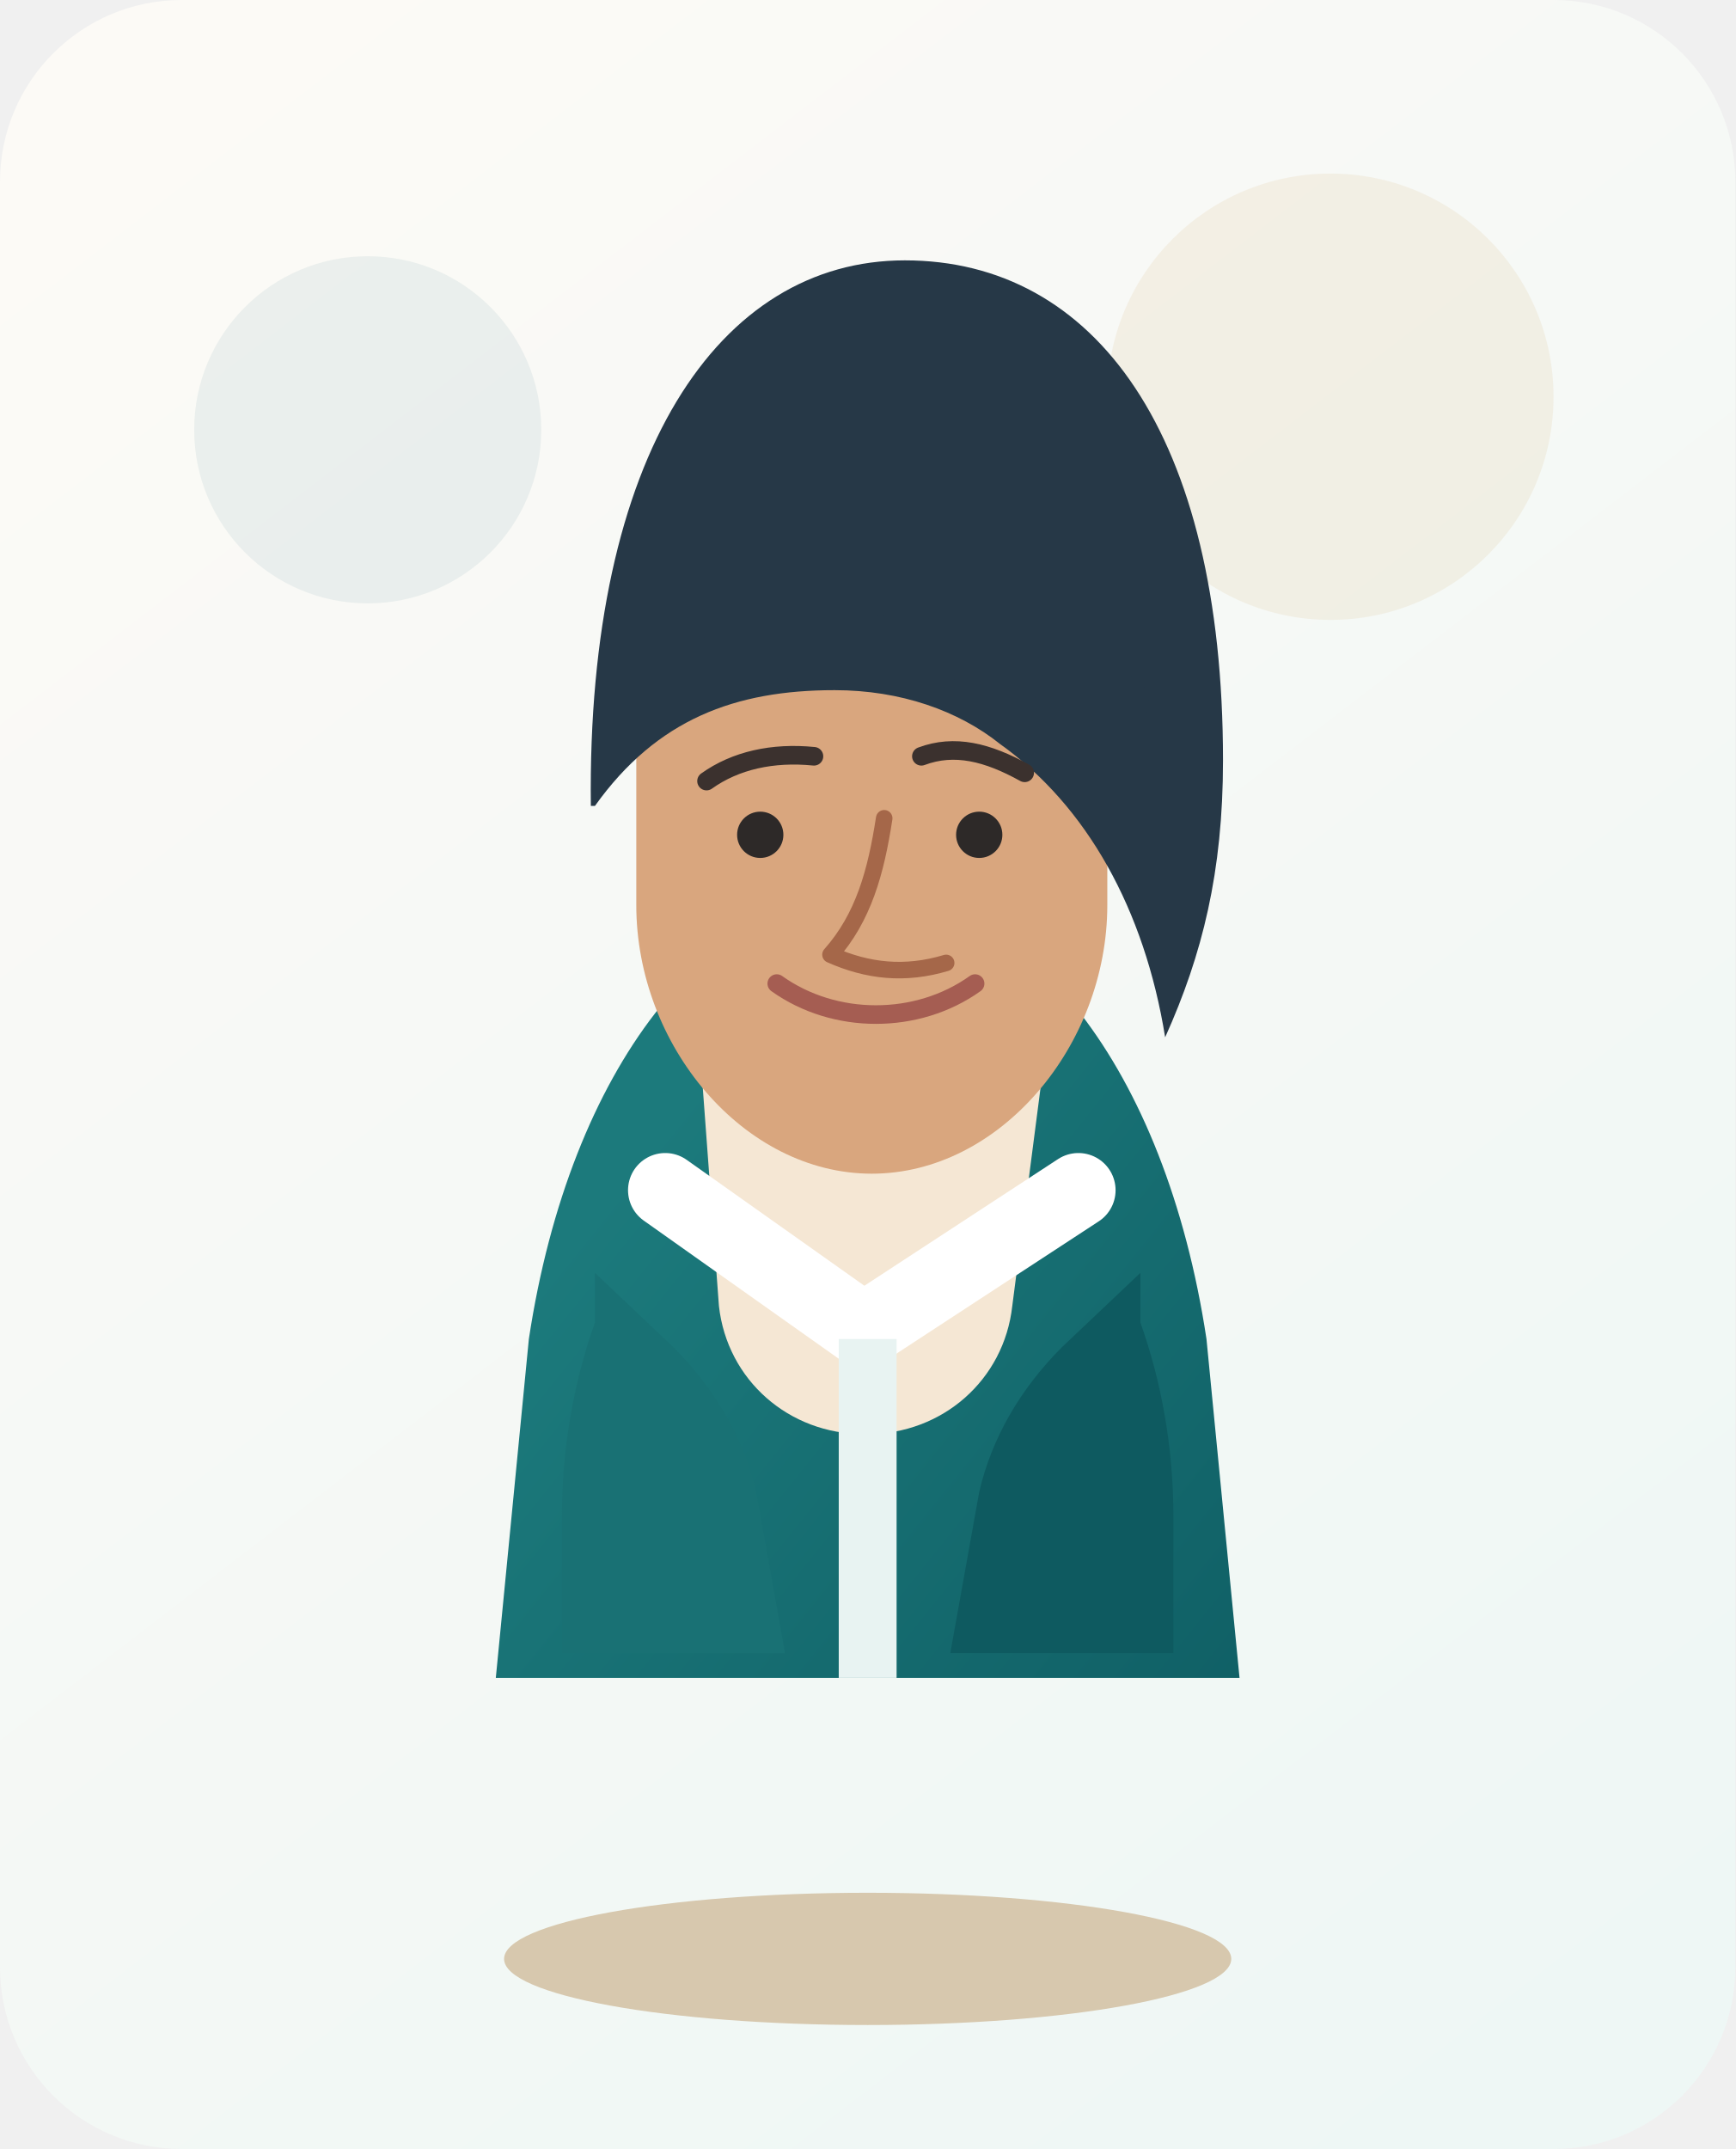
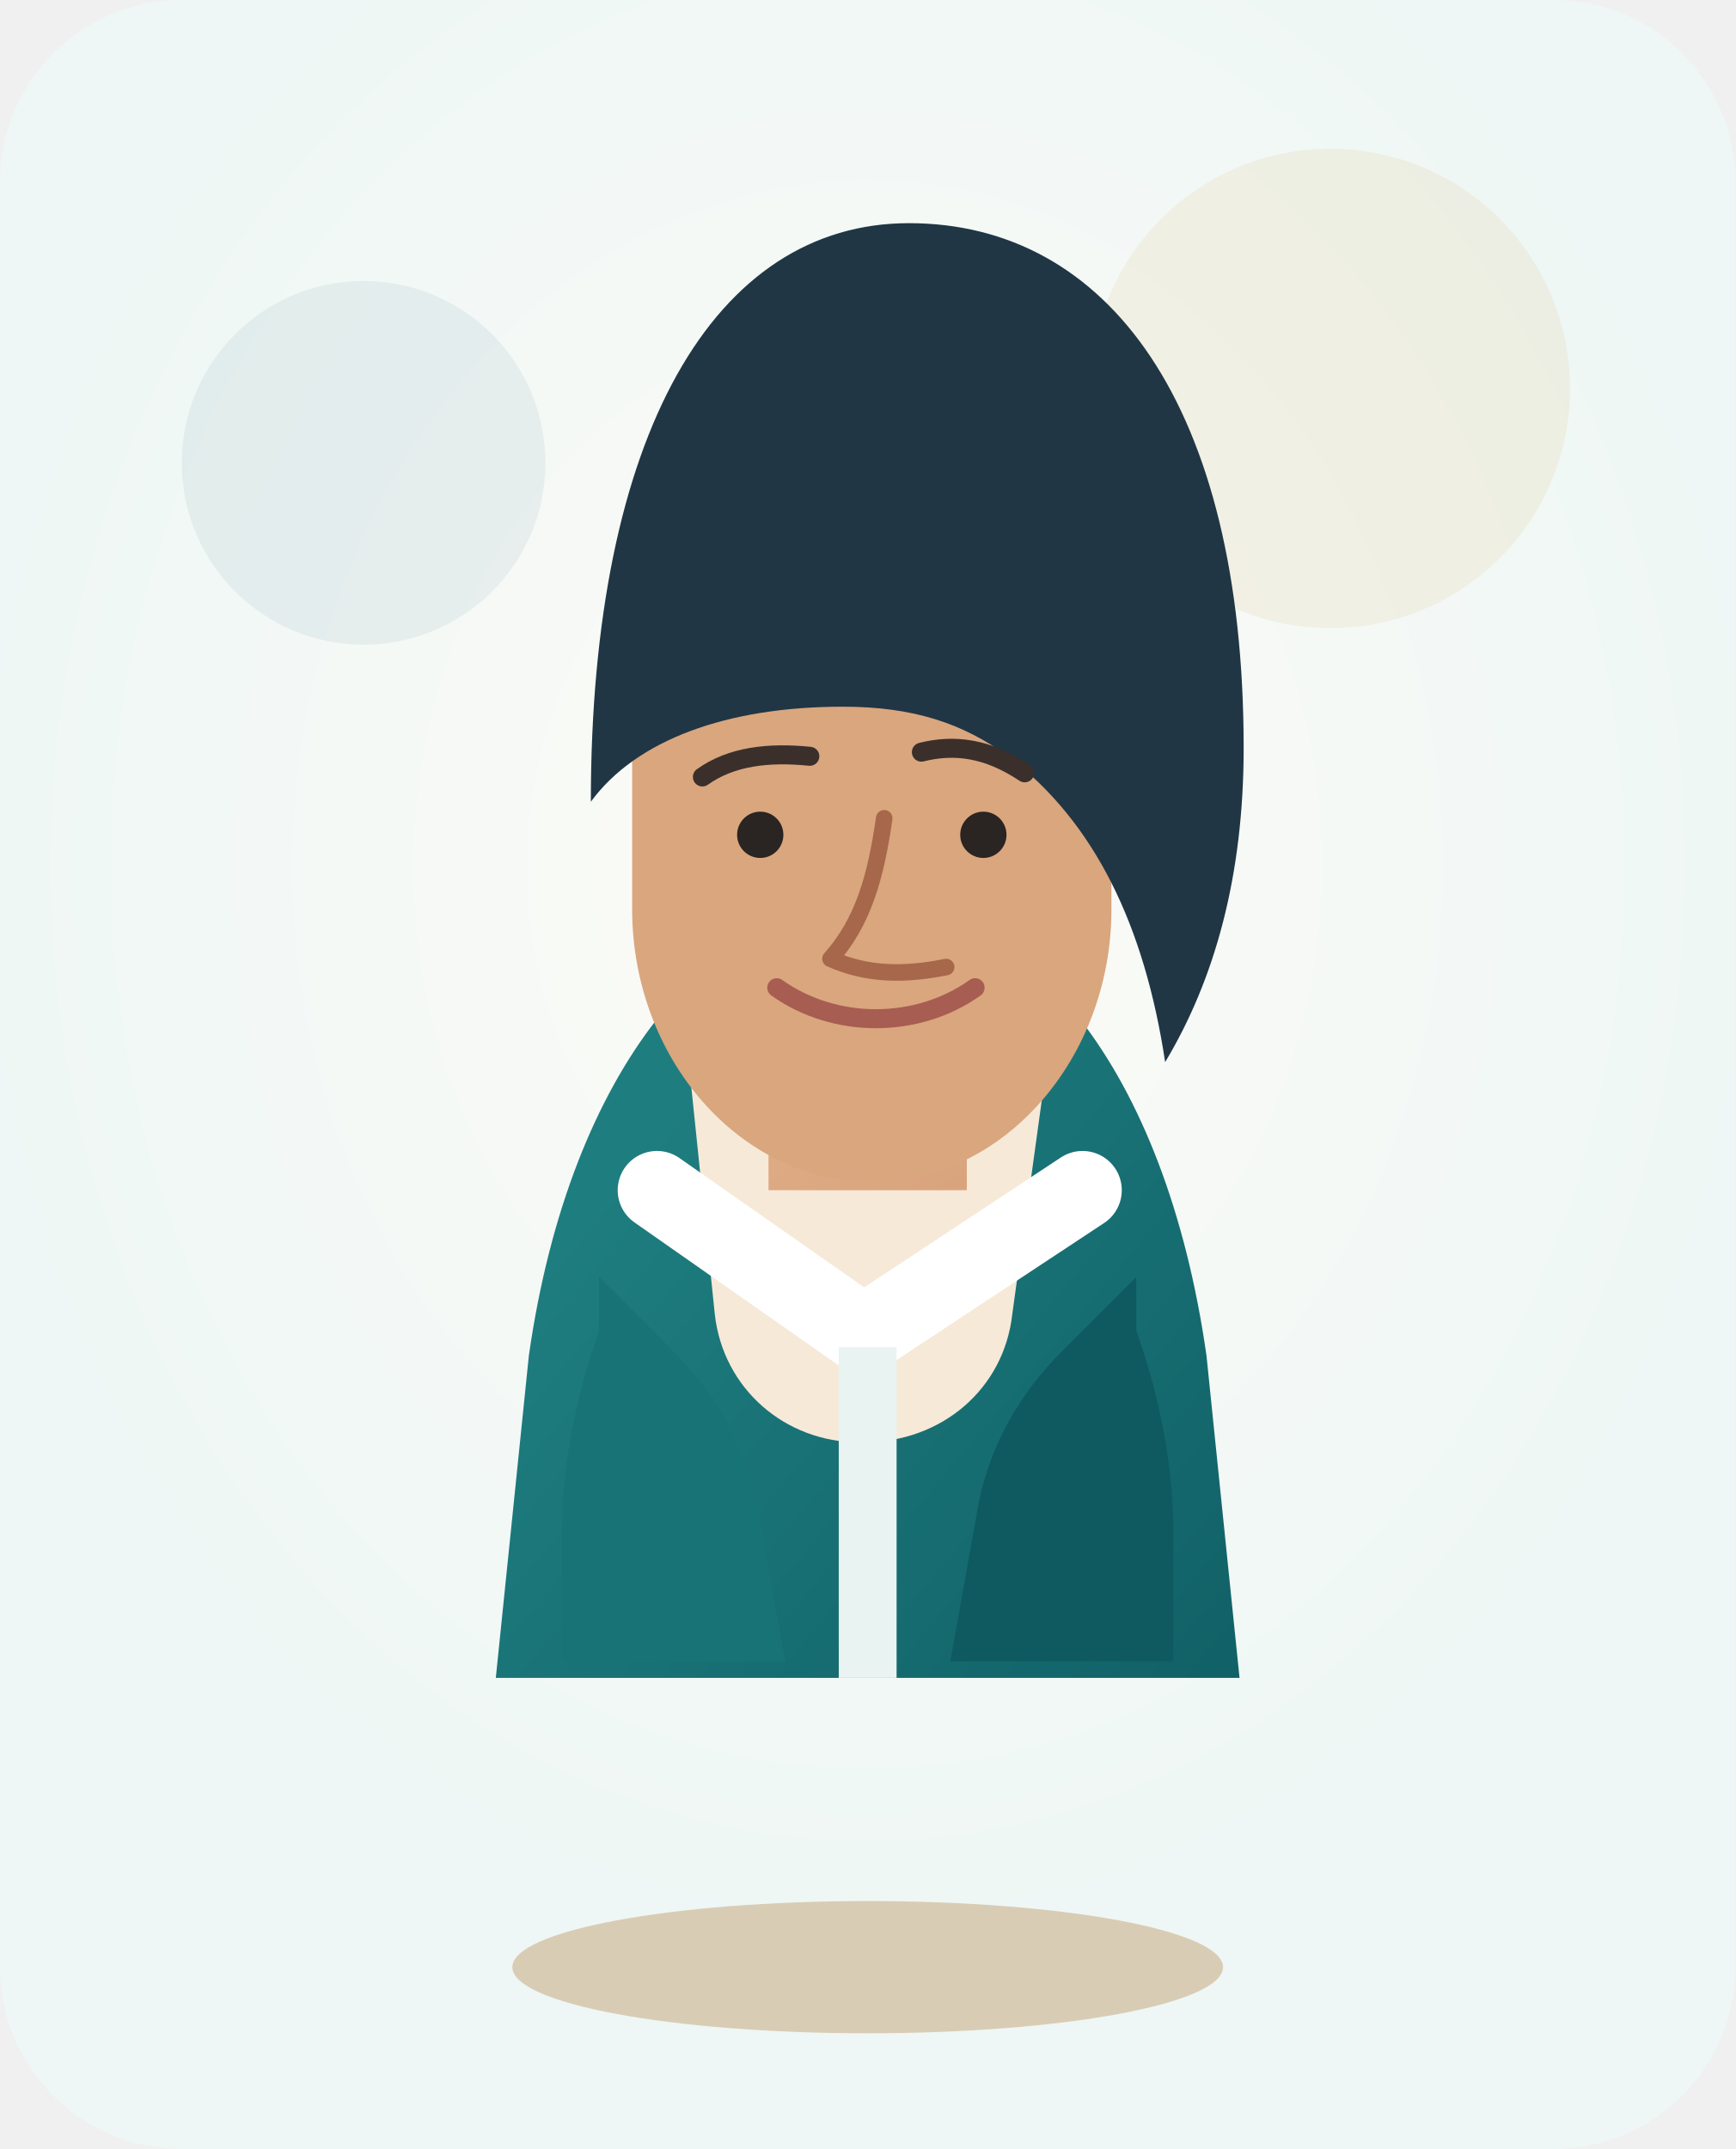
<svg xmlns="http://www.w3.org/2000/svg" viewBox="0 0 420 520" fill="none">
  <defs>
-     <linearGradient id="bg" x1="32" y1="28" x2="388" y2="492" gradientUnits="userSpaceOnUse">
-       <stop stop-color="#FCFAF6" />
+     <radialGradient id="bg1" cx="0" cy="0" r="1" gradientTransform="translate(210 210) rotate(90) scale(260 220)" gradientUnits="userSpaceOnUse">
+       <stop stop-color="#FDFBF7" />
      <stop offset="1" stop-color="#EEF7F5" />
-     </linearGradient>
-     <linearGradient id="shirt" x1="128" y1="312" x2="292" y2="444" gradientUnits="userSpaceOnUse">
-       <stop stop-color="#1C7A7C" />
+     </radialGradient>
+     <linearGradient id="shirt" x1="128" y1="310" x2="292" y2="448" gradientUnits="userSpaceOnUse">
+       <stop stop-color="#1E7D7F" />
      <stop offset="1" stop-color="#0F5E64" />
    </linearGradient>
+     <linearGradient id="neck" x1="182" y1="248" x2="237" y2="321" gradientUnits="userSpaceOnUse">
+       <stop stop-color="#E1B08B" />
+       <stop offset="1" stop-color="#D59E76" />
+     </linearGradient>
  </defs>
-   <rect width="420" height="520" rx="44" fill="url(#bg)" />
-   <circle cx="89" cy="104" r="42" fill="#0F5E64" fill-opacity=".07" />
-   <circle cx="322" cy="96" r="54" fill="#D3B173" fill-opacity=".14" />
-   <ellipse cx="210" cy="474" rx="88" ry="16" fill="#D7C8AE" />
-   <path d="M128 324c10-66 44-108 82-108s72 42 82 108l8 82H120l8-82Z" fill="url(#shirt)" />
-   <path d="M170 262h82l-7 54c-2 18-17 31-35 31h-1c-18 0-33-13-35-31l-4-54Z" fill="#F5E7D4" />
-   <path d="M154 176c0-47 26-95 57-95 31 0 57 48 57 95v43c0 34-26 65-57 65-31 0-57-31-57-65v-43Z" fill="#D9A67E" />
-   <path d="M143 195c-1-85 31-132 76-132 46 0 77 42 77 121 0 27-5 47-14 67-5-31-19-56-40-71-10-8-24-13-40-13-24 0-43 7-58 28l-1 0Z" fill="#263847" />
-   <path d="M156 168c12-7 29-12 54-12 26 0 47 6 61 14" stroke="#263847" stroke-width="14" stroke-linecap="round" />
-   <circle cx="184" cy="202" r="5.6" fill="#2D2928" />
-   <circle cx="237" cy="202" r="5.6" fill="#2D2928" />
-   <path d="M171 189c7-5 16-7 26-6" stroke="#3B312E" stroke-width="4.5" stroke-linecap="round" />
-   <path d="M223 183c8-3 16-1 25 4" stroke="#3B312E" stroke-width="4.5" stroke-linecap="round" />
-   <path d="M214 198c-2 13-5 24-13 33 9 4 18 5 28 2" stroke="#A56749" stroke-width="4" stroke-linecap="round" stroke-linejoin="round" />
-   <path d="M188 238c14 10 34 10 48 0" stroke="#A55D52" stroke-width="4.5" stroke-linecap="round" />
-   <path d="M161 288l48 34 52-34" stroke="#FFF" stroke-width="18" stroke-linejoin="round" stroke-linecap="round" />
-   <path d="M203 324h14v82h-14z" fill="#E8F3F2" />
-   <path d="M144 320c-5 14-8 30-8 47v33h54l-7-39c-3-13-10-25-20-35l-19-18Z" fill="#197174" />
-   <path d="M276 320c5 14 8 30 8 47v33h-54l7-39c3-13 10-25 20-35l19-18Z" fill="#0E5A60" />
+   <rect width="420" height="520" rx="44" fill="url(#bg1)" />
+   <circle cx="88" cy="112" r="44" fill="#0F5E64" fill-opacity=".07" />
+   <circle cx="322" cy="94" r="58" fill="#D7B36F" fill-opacity=".13" />
+   <ellipse cx="210" cy="476" rx="86" ry="16" fill="#D9CCB5" />
+   <path d="M128 328c10-70 45-110 82-110 38 0 72 40 82 110l8 78H120l8-78Z" fill="url(#shirt)" />
+   <path d="M167 260h86l-8 58c-2 18-17 31-36 31h-1c-18 0-33-13-35-31l-6-58Z" fill="#F6E9D8" />
+   <path d="M186 242h48v46h-48z" fill="url(#neck)" />
+   <path d="M153 178c0-52 28-100 58-100 31 0 58 48 58 100v42c0 36-26 66-58 66s-58-30-58-66v-42Z" fill="#D9A67E" />
+   <path d="M143 194c0-89 30-140 77-140 48 0 81 44 81 127 0 31-7 56-19 76-5-33-17-58-38-74-11-8-23-12-40-12-28 0-50 8-61 23Z" fill="#203644" />
+   <path d="M157 165c13-9 30-13 54-13 24 0 45 5 59 15" stroke="#203644" stroke-width="16" stroke-linecap="round" />
+   <path d="M152 145c7-34 28-59 60-59 30 0 52 20 63 56-11-11-35-21-64-21-27 0-48 8-59 24Z" fill="#203644" />
+   <circle cx="184" cy="202" r="5.6" fill="#2A2422" />
+   <circle cx="238" cy="202" r="5.6" fill="#2A2422" />
+   <path d="M170 188c7-5 16-6 26-5" stroke="#3A2F2B" stroke-width="4.6" stroke-linecap="round" />
+   <path d="M223 182c8-2 16-1 25 5" stroke="#3A2F2B" stroke-width="4.6" stroke-linecap="round" />
+   <path d="M214 198c-2 14-5 25-13 34 9 4 18 4 28 2" stroke="#A6674A" stroke-width="4" stroke-linecap="round" stroke-linejoin="round" />
+   <path d="M188 239c14 10 34 10 48 0" stroke="#A75D51" stroke-width="4.6" stroke-linecap="round" />
+   <path d="M159 288l50 35 53-35" stroke="#FFF" stroke-width="19" stroke-linejoin="round" stroke-linecap="round" />
+   <path d="M203 326h14v80h-14z" fill="#E8F3F2" />
+   <path d="M145 322c-5 14-9 31-9 49v31h54l-7-39c-3-14-10-26-20-36l-18-18Z" fill="#187377" />
+   <path d="M275 322c5 14 9 31 9 49v31h-54l7-39c3-14 10-26 20-36l18-18Z" fill="#0E5A60" />
</svg>
